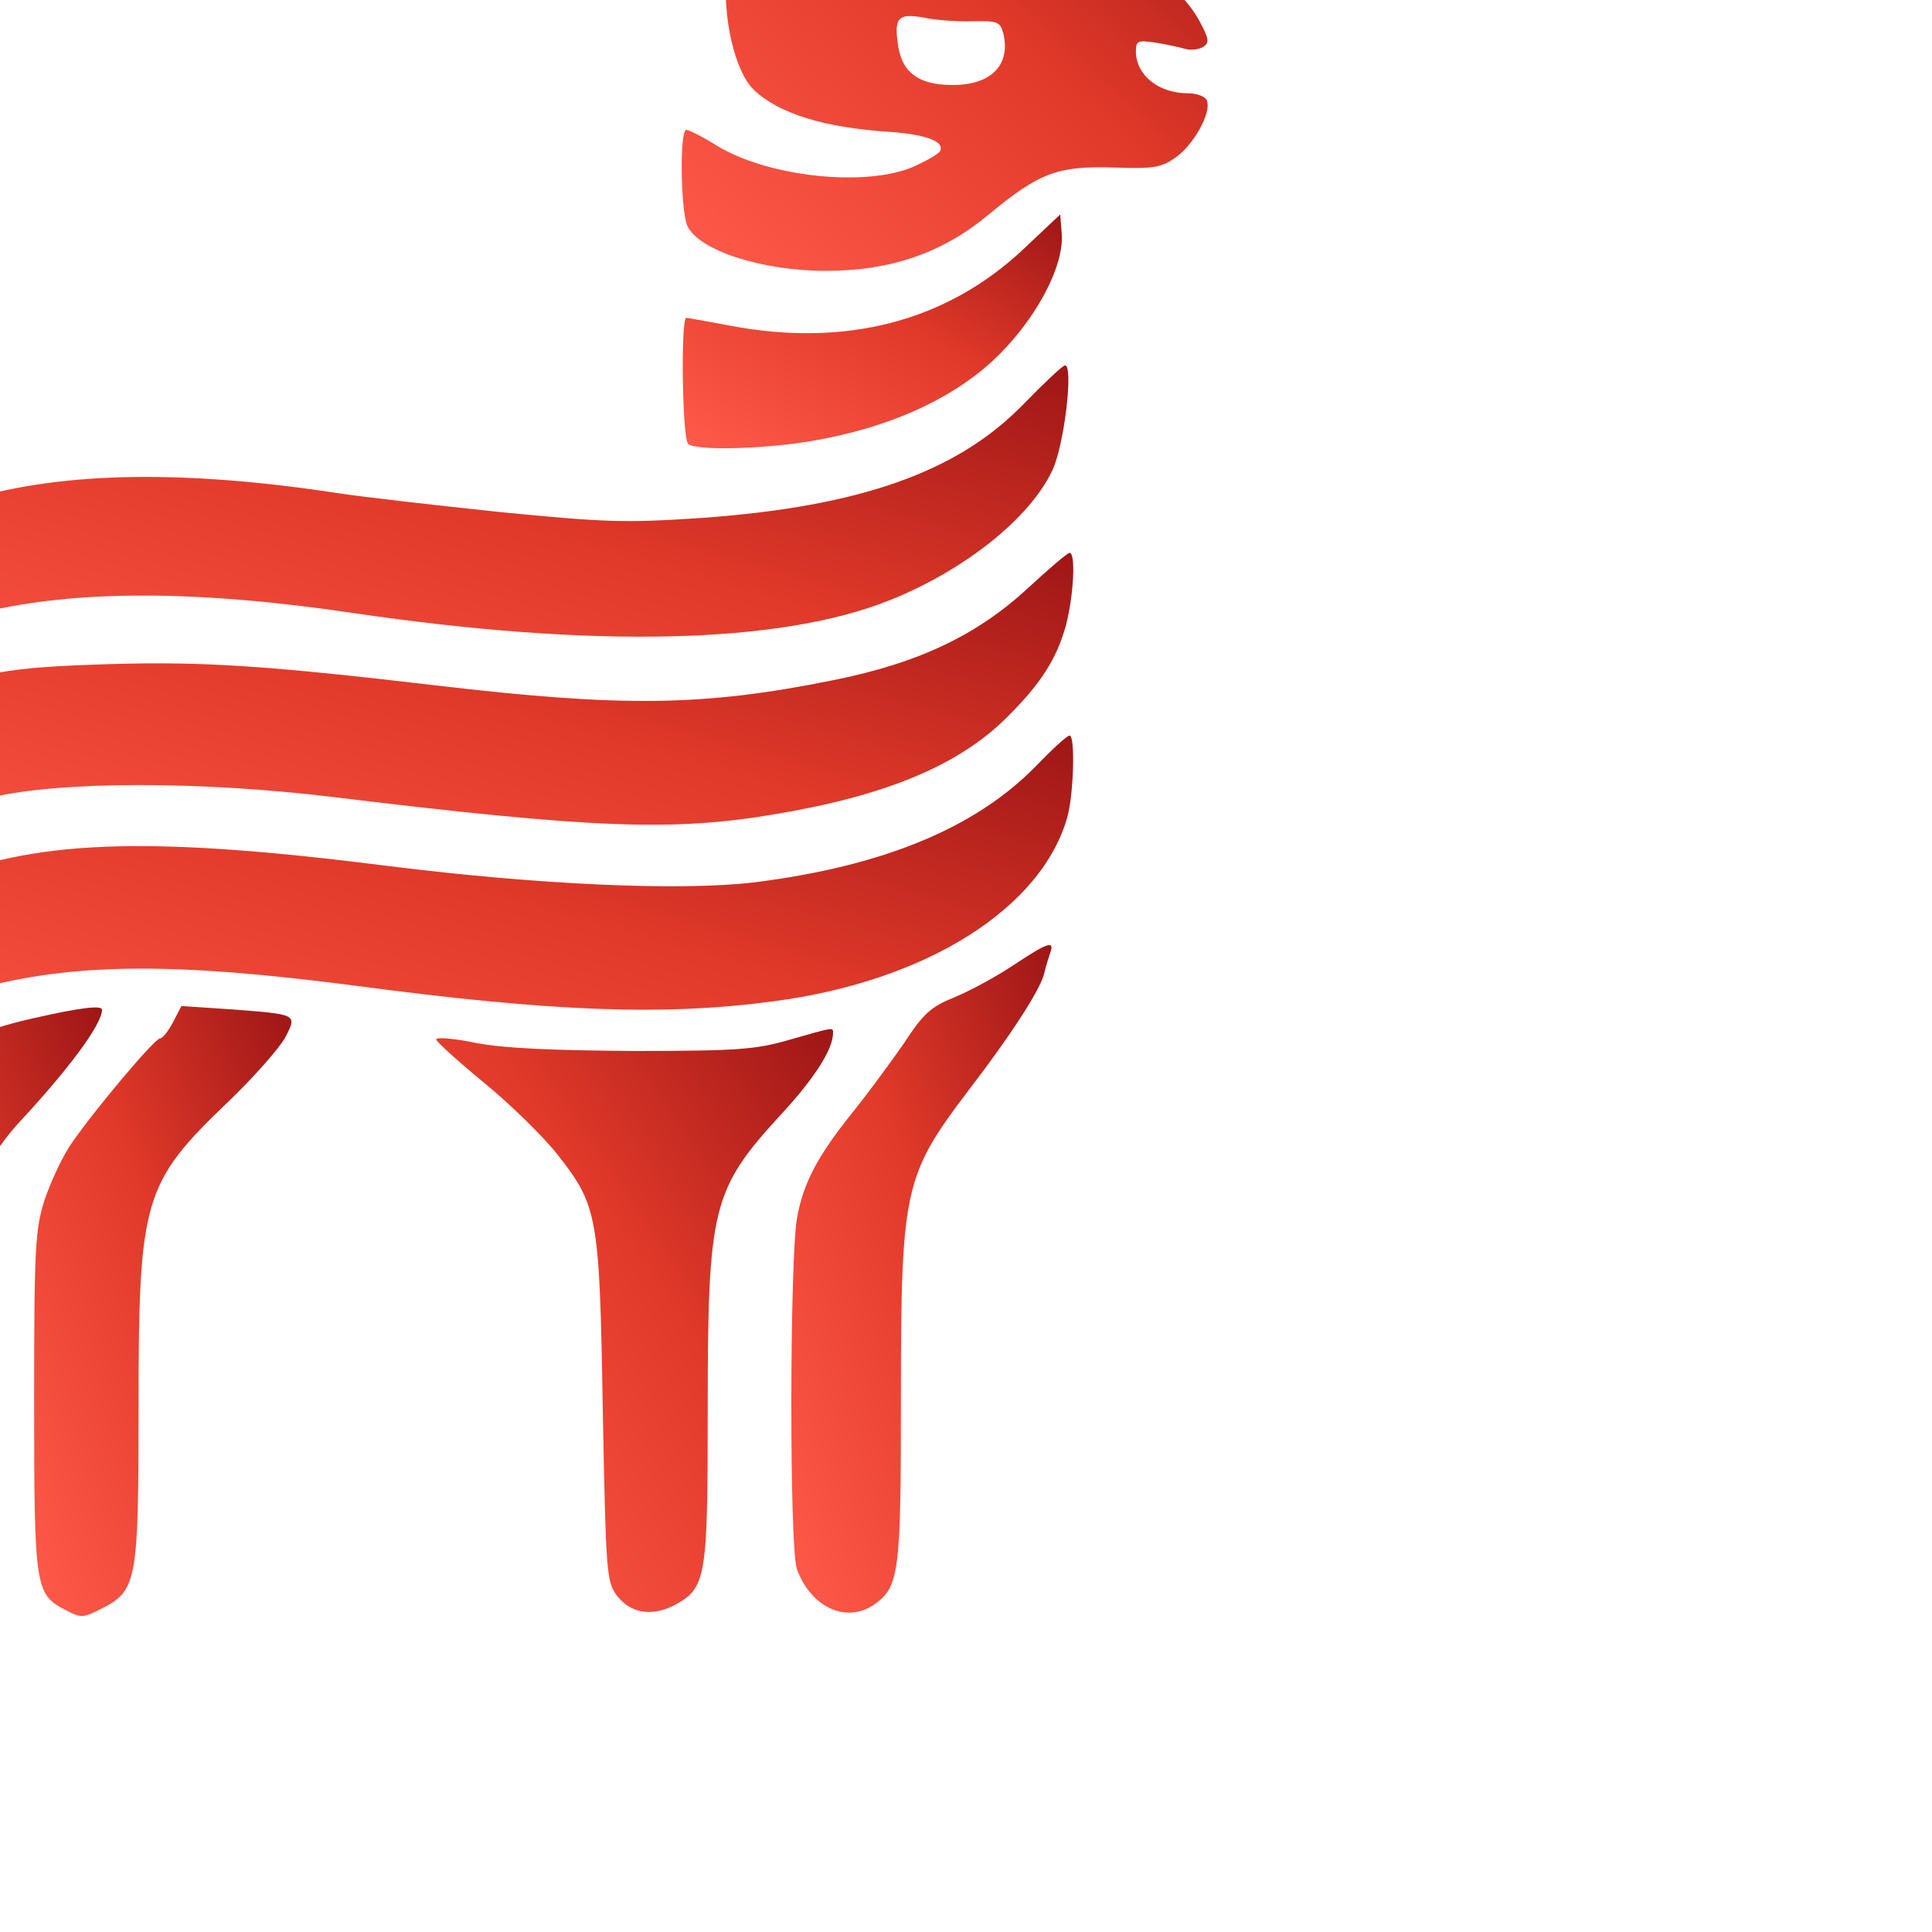
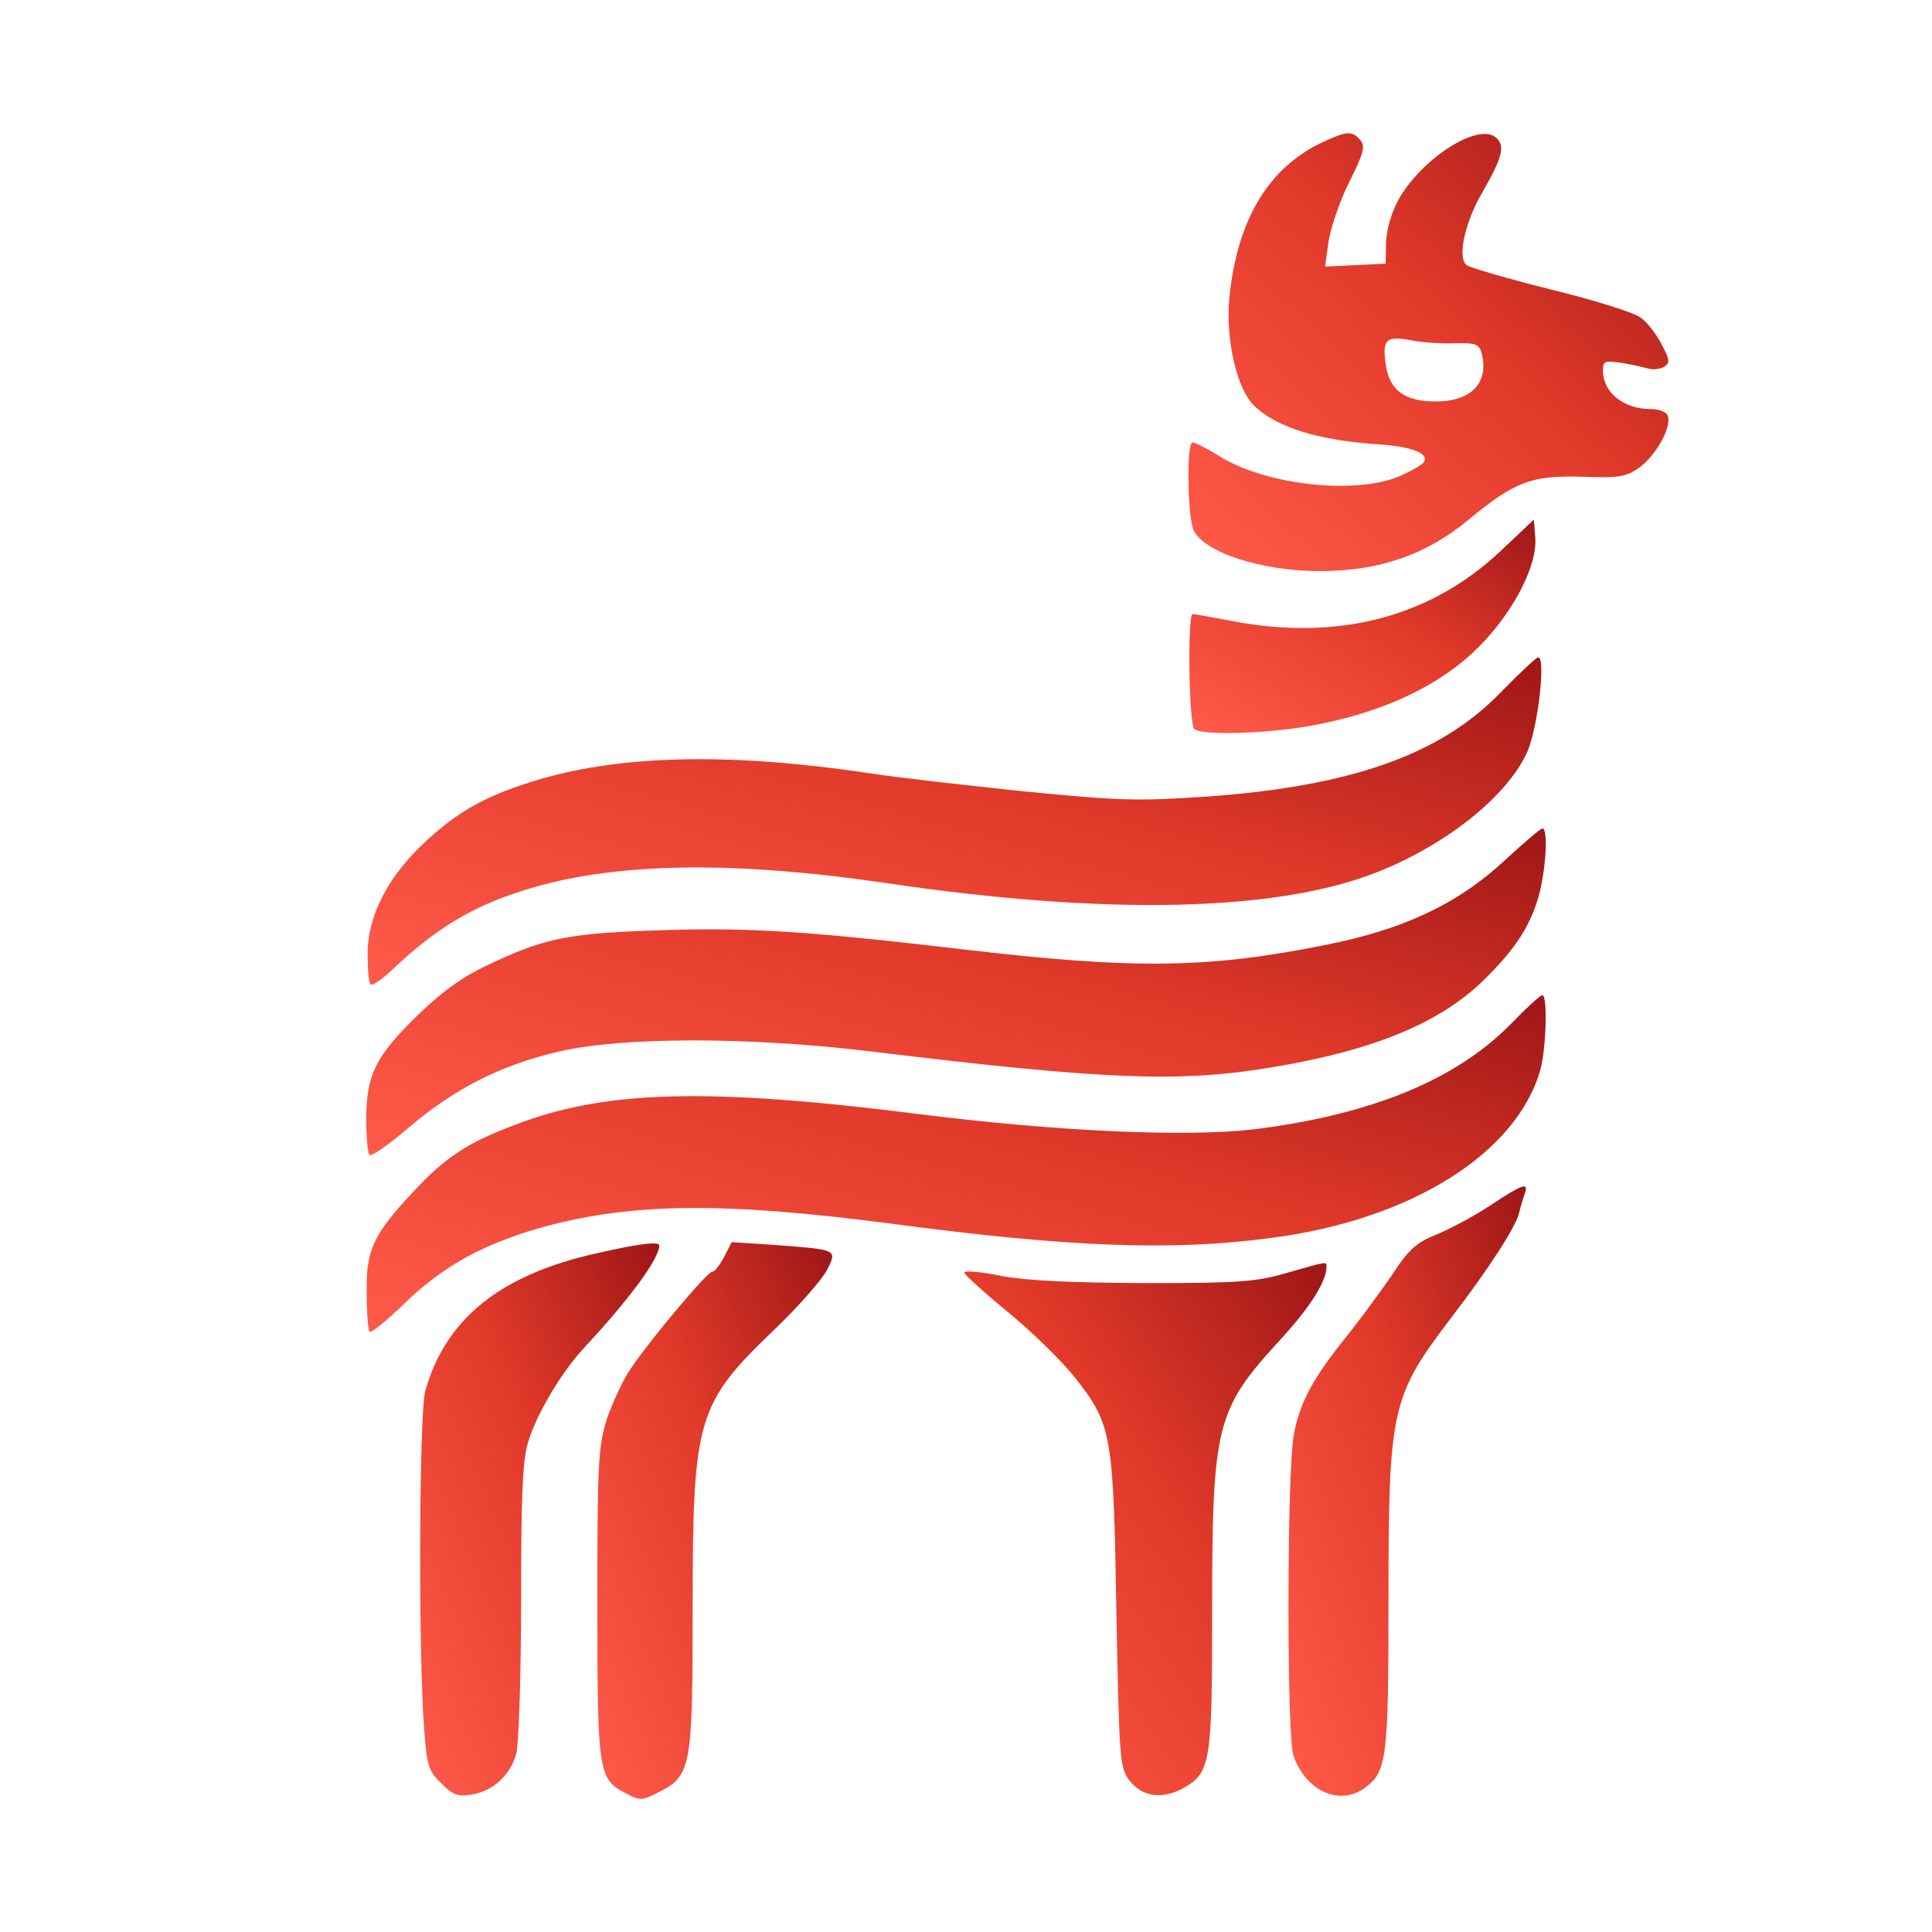
- <svg xmlns="http://www.w3.org/2000/svg" width="40" height="40" viewBox="91 40 315 370">
+ <svg xmlns="http://www.w3.org/2000/svg" width="40" height="40" viewBox="-27.96 -27.96 350.70 405.38">
  <defs>
    <linearGradient id="alpacaGrad" x1="0" y1="0" x2="1" y2="1">
      <stop offset="0" stop-color="#FF5A4A" />
      <stop offset="0.55" stop-color="#E23A2A" />
      <stop offset="1" stop-color="#9E1616" />
    </linearGradient>
  </defs>
  <g transform="translate(-100.9623,449.8707) scale(0.1,-0.1)" fill="url(#alpacaGrad)" stroke="none">
    <path d="M3234 4481 c-115 -53 -182 -163 -198 -329 -8 -87 16 -190 52 -225 48 -46 136 -73 262 -81 70 -5 106 -19 94 -38 -4 -5 -26 -18 -51 -29 -92 -39 -278 -19 -376 41 -27 17 -53 30 -58 30 -13 0 -11 -154 2 -184 22 -47 143 -86 265 -86 124 0 223 34 311 107 98 81 132 94 240 91 77 -3 92 0 119 19 35 25 69 86 60 109 -3 8 -19 14 -36 14 -56 0 -99 34 -100 79 0 22 3 23 38 18 20 -3 46 -9 57 -12 11 -3 26 -1 34 4 12 8 11 15 -6 47 -11 21 -30 46 -44 56 -13 10 -98 37 -189 59 -91 23 -170 46 -176 51 -20 15 -4 89 32 151 43 75 50 100 29 117 -37 31 -152 -42 -202 -127 -16 -28 -26 -62 -28 -91 l-1 -47 -64 -3 -63 -3 7 51 c4 28 23 85 43 125 31 62 35 76 24 89 -17 20 -27 20 -77 -3z m273 -423 c48 1 53 -1 59 -23 15 -62 -25 -101 -102 -99 -60 1 -91 24 -99 73 -9 56 -1 65 49 56 22 -5 65 -8 93 -7z" />
    <path d="M3604 3621 c-147 -138 -340 -188 -561 -146 -43 8 -81 15 -84 15 -11 0 -8 -235 4 -242 20 -13 150 -9 241 7 142 25 259 77 341 152 80 74 138 180 133 244 l-3 37 -71 -67z" />
    <path d="M3605 3325 c-126 -130 -312 -196 -614 -218 -150 -10 -183 -9 -388 11 -123 13 -265 29 -316 37 -291 44 -518 40 -695 -11 -109 -32 -171 -65 -242 -131 -78 -72 -121 -154 -122 -233 0 -33 2 -63 6 -67 3 -4 23 9 44 29 106 101 192 148 334 184 177 43 410 43 707 -1 461 -68 819 -60 1029 24 143 57 269 157 312 249 23 48 41 203 24 201 -5 -1 -40 -34 -79 -74z" />
    <path d="M3615 2974 c-98 -91 -210 -145 -375 -178 -248 -50 -402 -52 -760 -10 -323 38 -447 46 -620 41 -203 -6 -255 -15 -368 -68 -62 -28 -101 -56 -154 -106 -93 -90 -112 -128 -113 -220 0 -39 3 -74 7 -78 4 -4 41 22 83 58 95 81 193 131 315 159 132 31 401 31 655 0 495 -60 650 -66 847 -32 209 35 348 93 439 183 66 65 97 113 115 178 15 58 19 139 7 139 -5 -1 -39 -30 -78 -66z" />
    <path d="M3629 2632 c-116 -119 -293 -192 -539 -223 -141 -17 -412 -5 -700 31 -448 57 -664 51 -853 -22 -99 -37 -146 -68 -212 -139 -85 -91 -100 -122 -99 -211 0 -43 3 -80 6 -84 4 -3 37 24 74 60 81 79 170 127 295 161 186 50 378 51 724 6 376 -50 591 -58 800 -30 293 38 515 178 564 354 12 45 15 155 4 155 -5 0 -33 -26 -64 -58z" />
-     <path d="M1027 2402 c-27 -30 -22 -84 11 -115 15 -15 36 -27 46 -27 17 0 18 6 11 68 -9 91 -31 115 -68 74z" />
    <path d="M3585 2250 c-33 -22 -83 -49 -112 -61 -45 -18 -60 -31 -97 -88 -25 -36 -67 -93 -94 -127 -70 -86 -99 -140 -111 -208 -14 -79 -15 -635 0 -673 27 -73 95 -104 148 -67 48 34 51 61 51 397 0 398 6 425 129 587 80 104 137 192 145 223 3 14 9 32 12 41 9 25 -6 19 -71 -24z" />
    <path d="M1710 2149 c-203 -45 -318 -137 -361 -289 -13 -47 -15 -554 -2 -715 5 -70 9 -83 35 -108 25 -25 34 -29 65 -24 45 8 80 40 93 86 5 20 10 164 10 321 0 221 3 296 15 333 17 58 71 148 117 197 94 101 158 187 158 215 0 9 -42 4 -130 -16z" />
    <path d="M1976 2141 c-9 -17 -20 -31 -25 -31 -10 0 -123 -134 -168 -199 -18 -25 -41 -75 -53 -110 -18 -58 -20 -89 -20 -388 0 -357 2 -368 61 -398 28 -15 33 -15 66 2 70 35 73 50 73 388 0 399 9 428 173 585 49 47 97 102 108 122 23 45 24 44 -108 54 l-91 6 -16 -31z" />
    <path d="M3155 2107 c-62 -18 -97 -21 -295 -21 -157 1 -248 5 -302 15 -43 9 -78 12 -78 7 0 -4 42 -42 93 -84 50 -41 113 -103 139 -136 77 -98 81 -116 87 -490 6 -311 7 -328 27 -355 26 -34 67 -41 111 -18 60 33 63 51 63 372 0 390 8 423 140 567 65 70 100 126 100 156 0 12 3 12 -85 -13z" />
  </g>
</svg>
